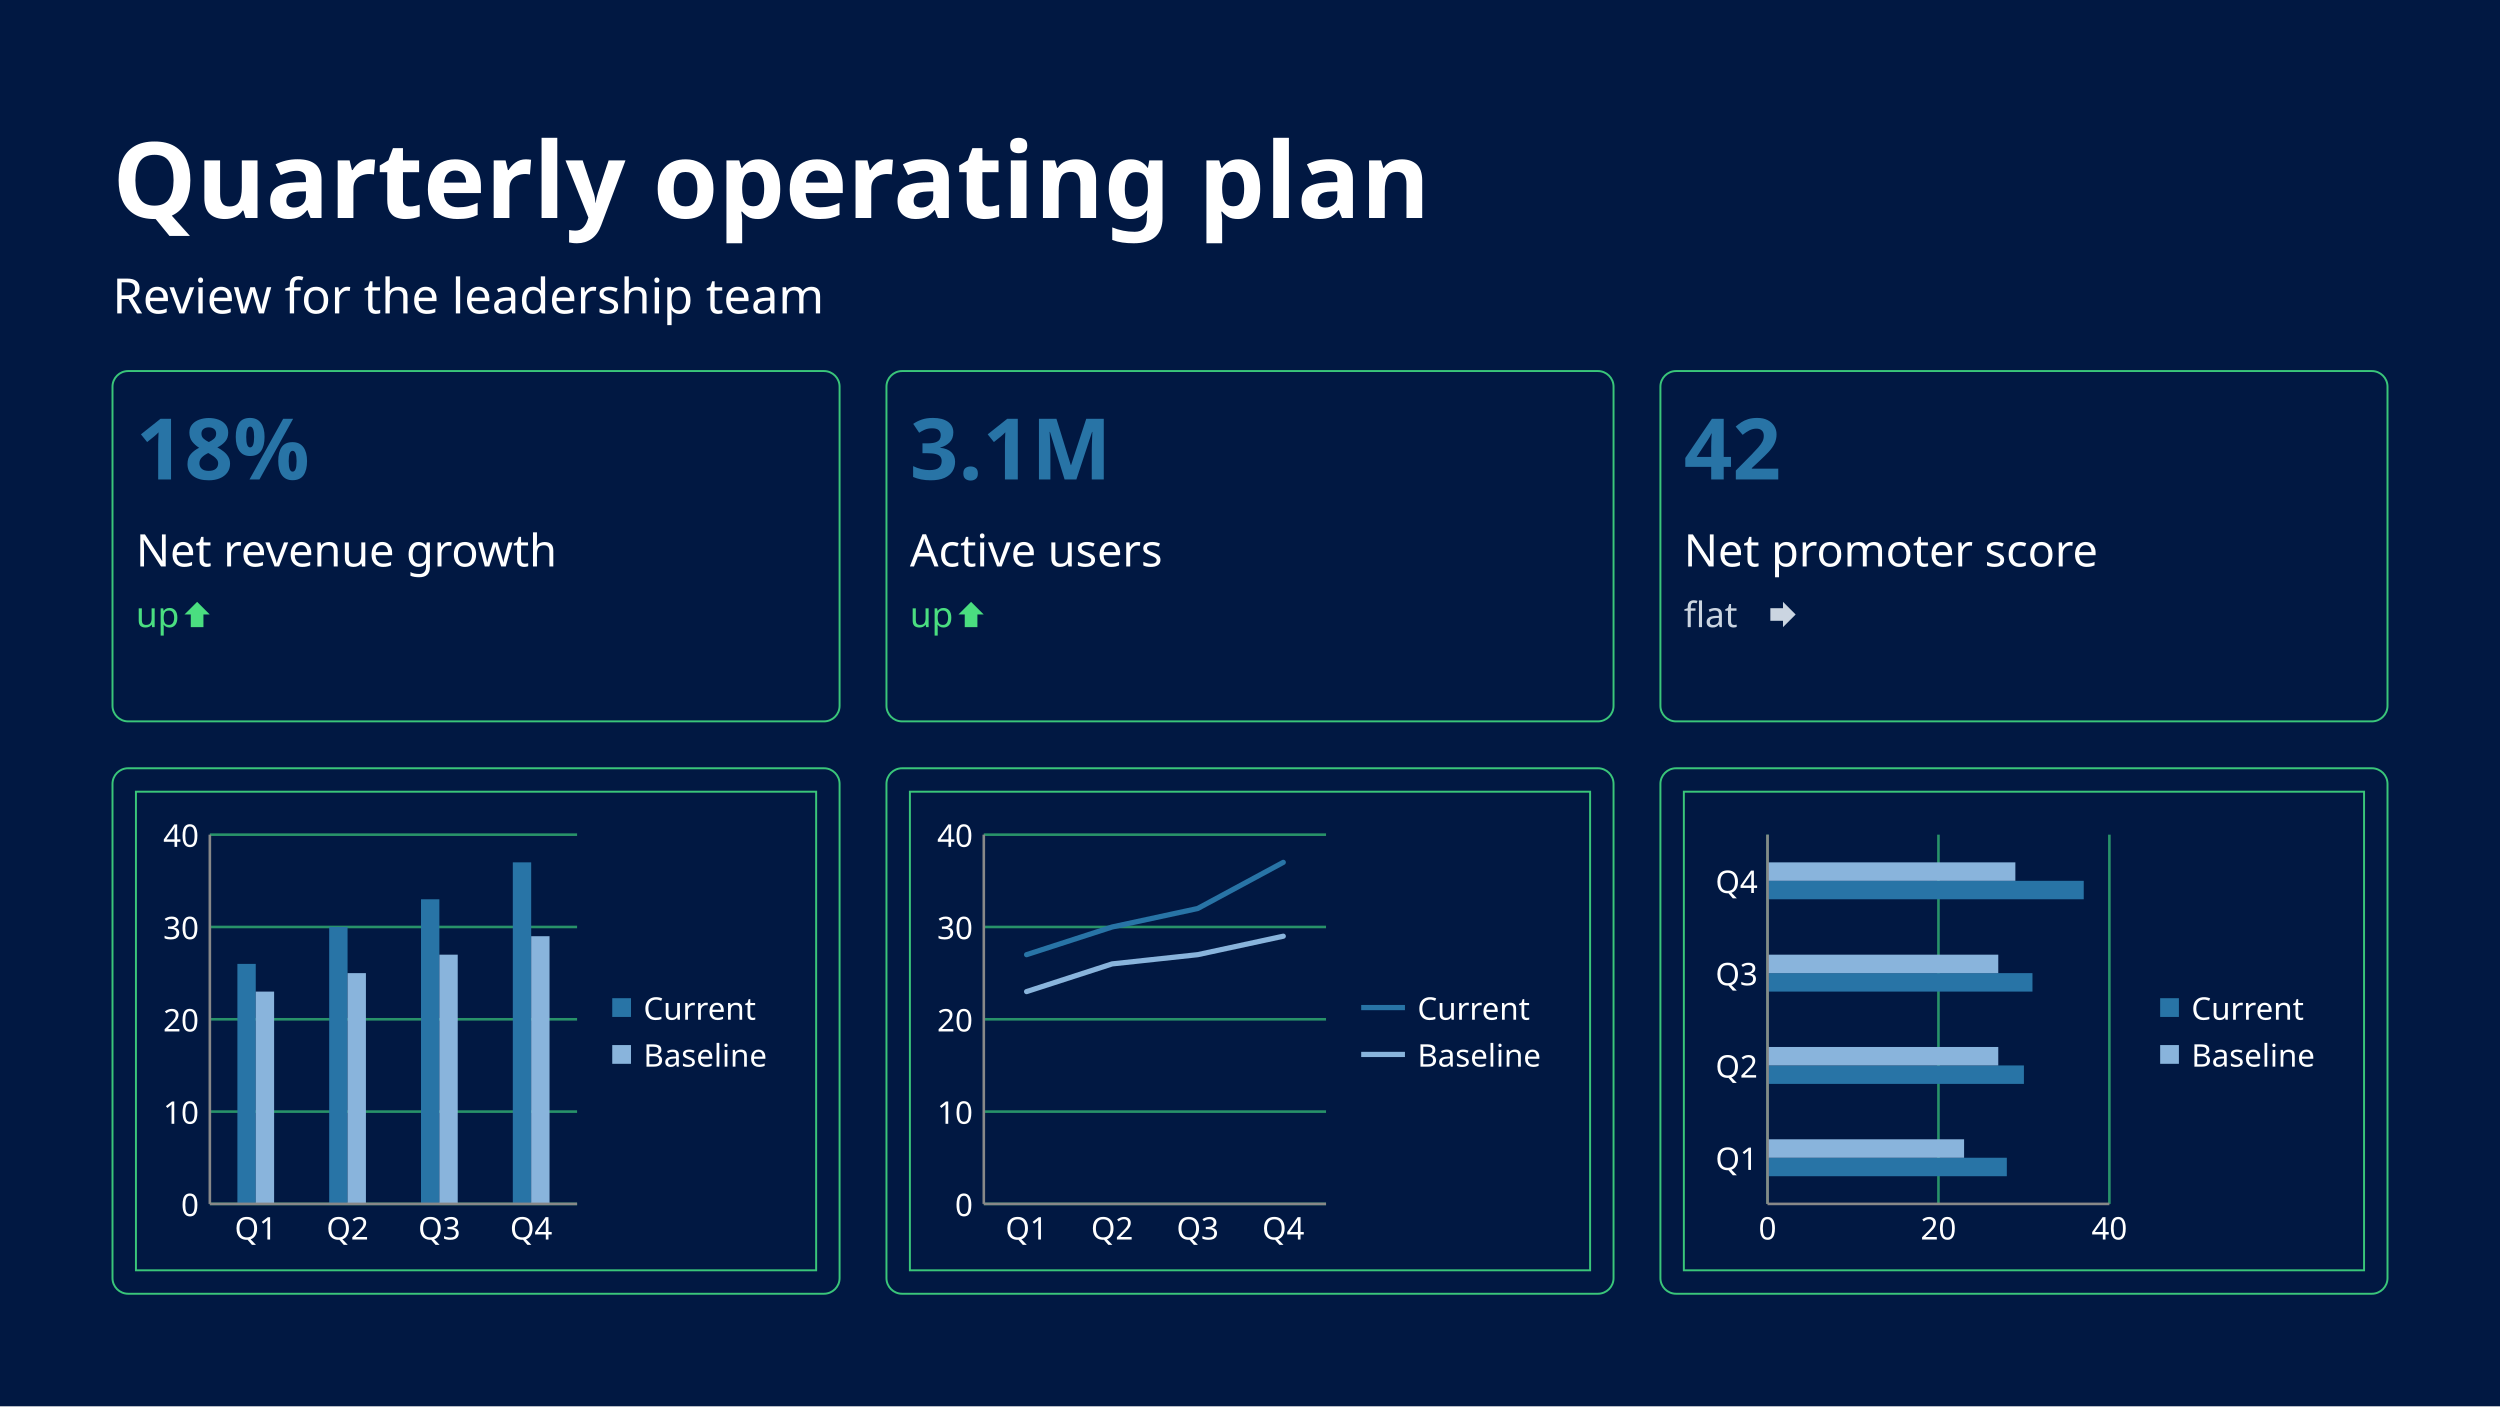
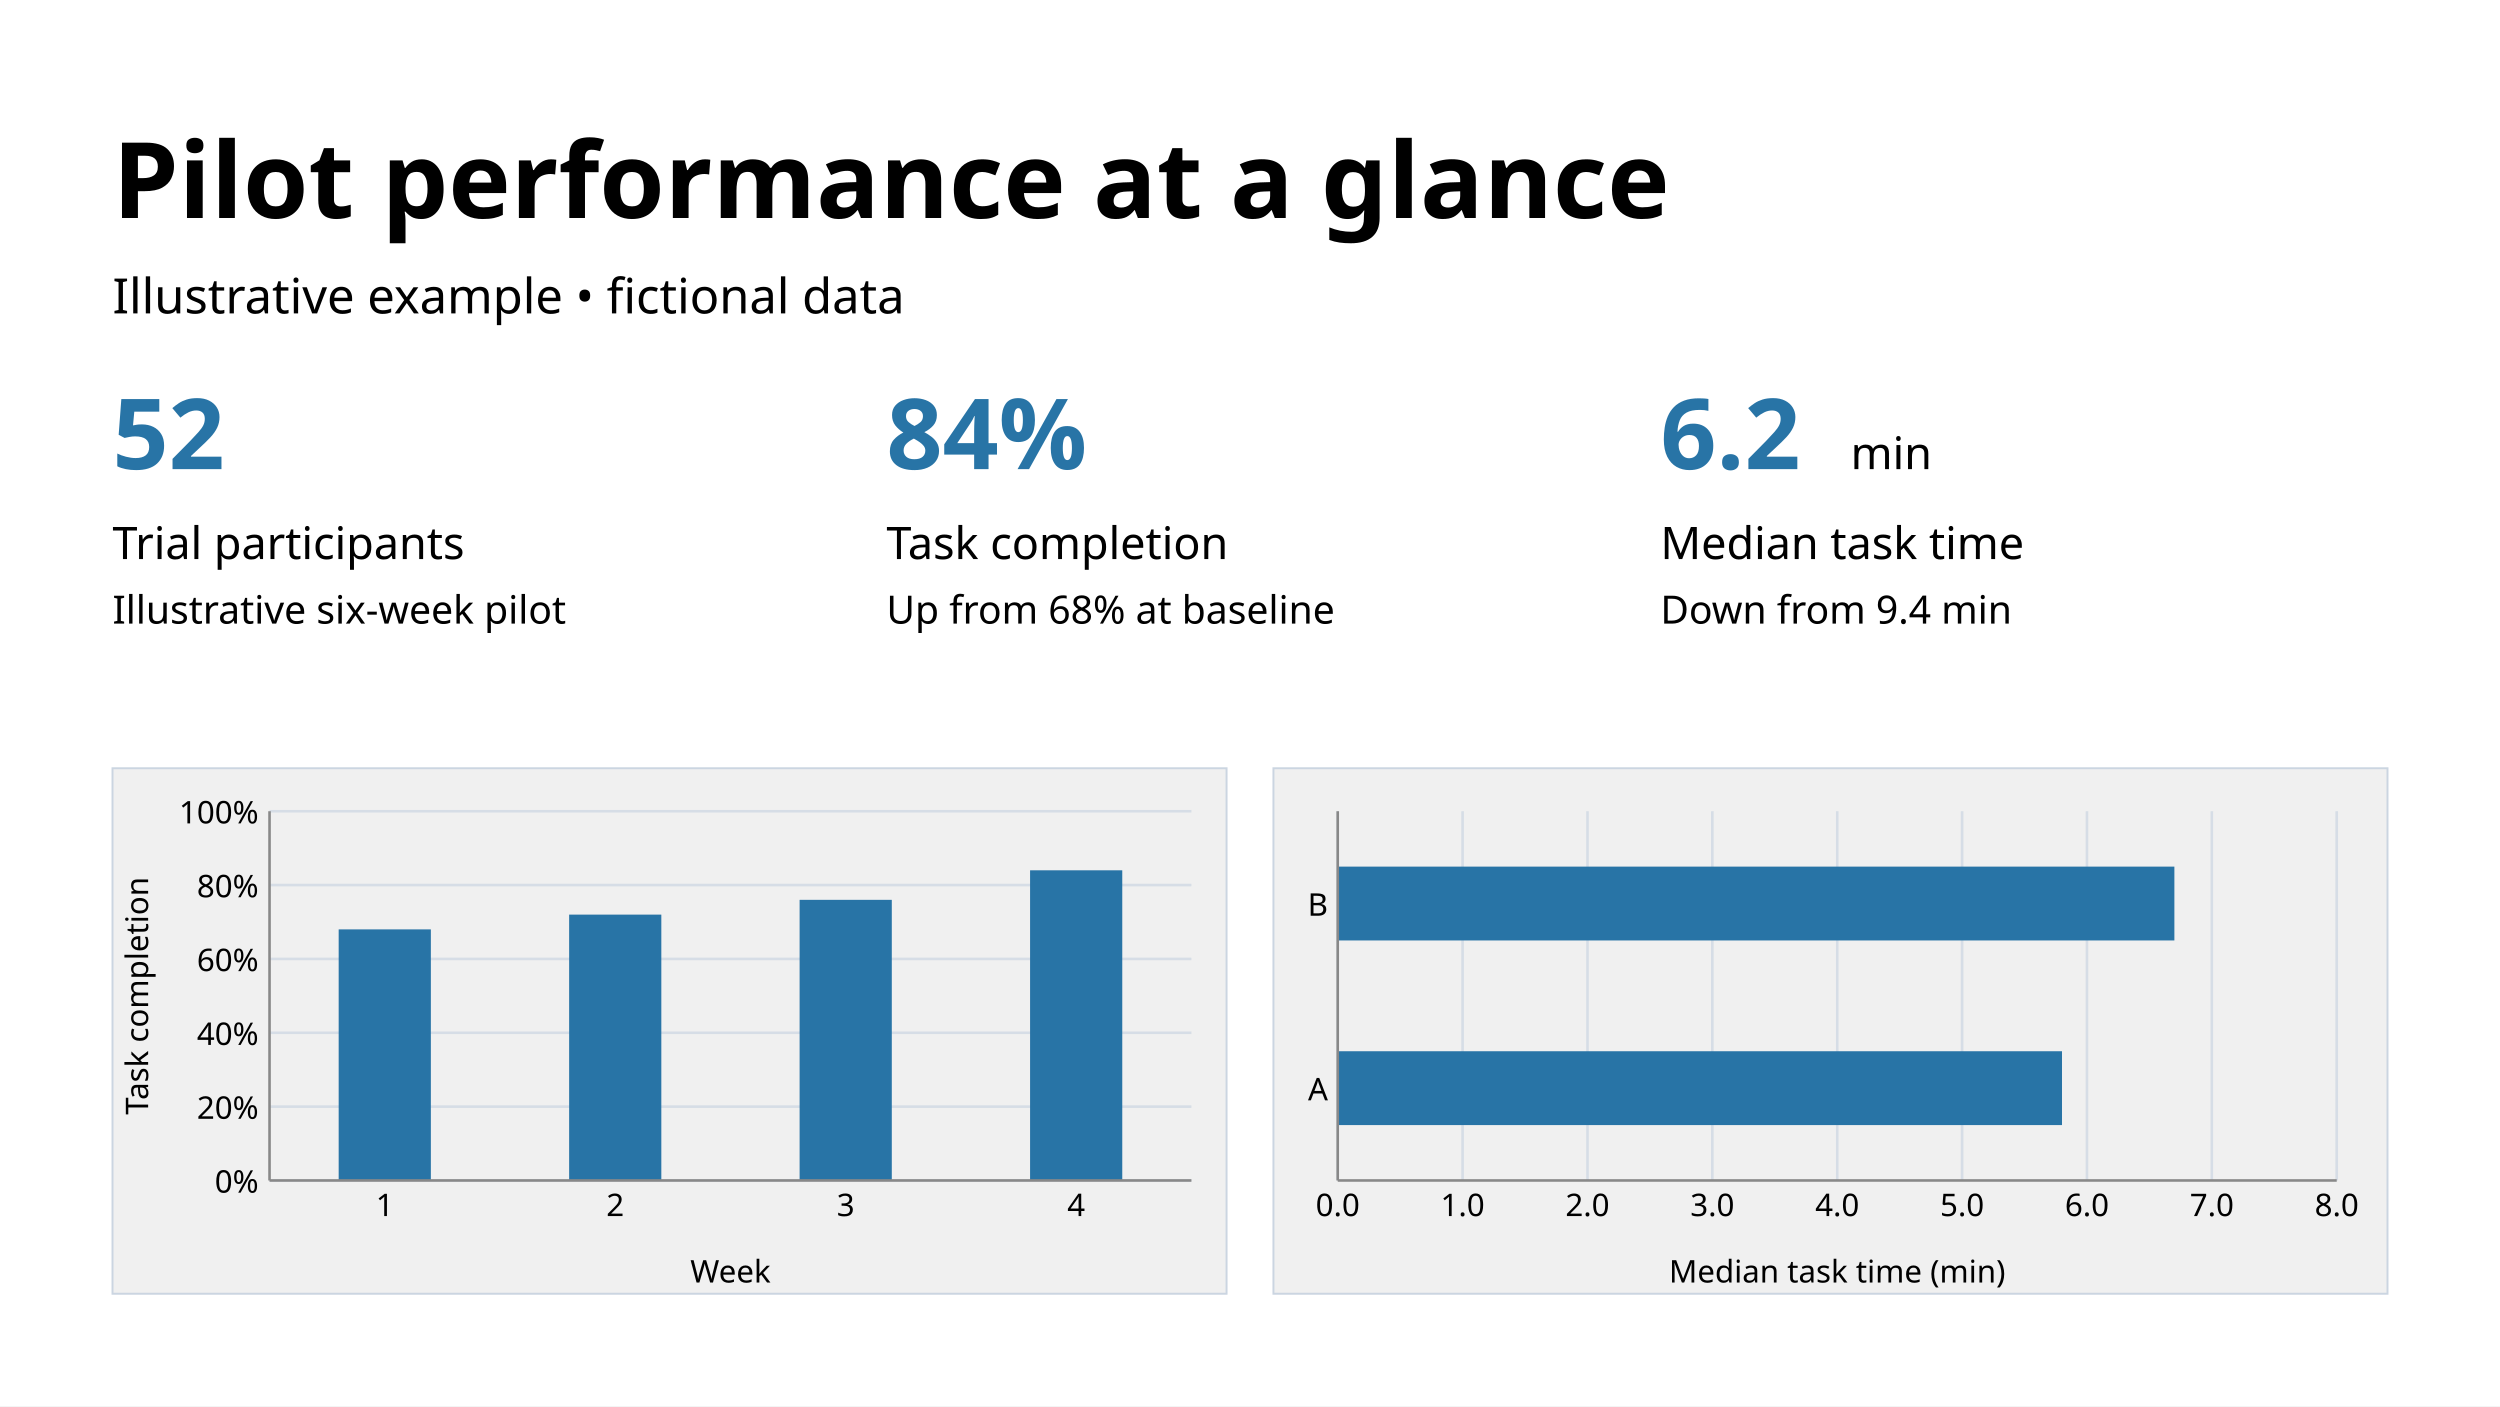
- <svg xmlns="http://www.w3.org/2000/svg" aria-label="Quarterly operating plan" aria-roledescription="slide" height="720" role="group" viewBox="0 0 1280 720" width="1280">
-   <rect aria-hidden="true" fill="#011842" height="720" opacity="1" width="1280" x="0" y="0" />
+ <svg xmlns="http://www.w3.org/2000/svg" aria-label="Pilot performance at a glance" aria-roledescription="slide" height="720" role="group" viewBox="0 0 1280 720" width="1280">
+   <rect aria-hidden="true" fill="#FFFFFF" height="720" opacity="1" width="1280" x="0" y="0" />
  <g>
-     <text fill="#FFFFFF" font-family="Aptos Display, sans-serif" font-size="54" font-weight="700" style="white-space:pre" text-anchor="start" x="57.6" xml:space="preserve" y="111.6">Quarterly operating plan</text>
+     <text fill="#000000" font-family="Aptos Display, sans-serif" font-size="54" font-weight="700" style="white-space:pre" text-anchor="start" x="57.6" xml:space="preserve" y="111.6">Pilot performance at a glance</text>
  </g>
  <g>
-     <text fill="#FFFFFF" font-family="Aptos, sans-serif" font-size="25" font-weight="400" style="white-space:pre" text-anchor="start" x="57.6" xml:space="preserve" y="160.48">Review for the leadership team</text>
+     <text fill="#000000" font-family="Aptos, sans-serif" font-size="25" font-weight="400" style="white-space:pre" text-anchor="start" x="57.6" xml:space="preserve" y="160.48">Illustrative example • fictional data</text>
  </g>
-   <rect aria-hidden="true" fill="#011842" height="179.368" rx="8" stroke="#3AC67A" width="372.267" x="57.6" y="189.98" />
  <g>
    <g>
-       <text fill="#2874A6" font-family="Aptos Display, sans-serif" font-size="43.493" font-weight="800" style="white-space:pre" text-anchor="start" text-rendering="geometricPrecision" x="69.6" xml:space="preserve" y="245.473">
-         <tspan x="69.6">18%</tspan>
+       <text fill="#2874A6" font-family="Aptos Display, sans-serif" font-size="50.213" font-weight="800" style="white-space:pre" text-anchor="start" text-rendering="geometricPrecision" x="57.6" xml:space="preserve" y="240.193">
+         <tspan x="57.6">52</tspan>
      </text>
    </g>
    <g>
-       <text fill="#FFFFFF" font-family="Aptos, sans-serif" font-size="23" font-weight="500" style="white-space:pre" text-anchor="start" text-rendering="geometricPrecision" x="69.6" xml:space="preserve" y="290.042">
-         <tspan x="69.6">Net revenue growth</tspan>
+       <text fill="#000000" font-family="Aptos, sans-serif" font-size="23" font-weight="500" style="white-space:pre" text-anchor="start" text-rendering="geometricPrecision" x="57.6" xml:space="preserve" y="286.24">
+         <tspan x="57.6">Trial participants</tspan>
      </text>
    </g>
    <g>
-       <text fill="#4ADE80" font-family="Aptos, sans-serif" font-size="18" font-weight="500" style="white-space:pre" text-anchor="start" text-rendering="geometricPrecision" x="69.6" xml:space="preserve" y="321.102">
-         <tspan x="69.6">up</tspan>
+       <text fill="#000000" font-family="Aptos, sans-serif" font-size="20" font-weight="400" style="white-space:pre" text-anchor="start" text-rendering="geometricPrecision" x="57.6" xml:space="preserve" y="319.3">
+         <tspan x="57.6">Illustrative six-week pilot</tspan>
      </text>
    </g>
-     <g aria-label="Trend: up" role="img">
-       <polygon fill="#4ADE80" points="94.44,314.622 100.92,308.142 107.4,314.622 104.16,314.622 104.16,321.102 97.68,321.102 97.68,314.622" />
-     </g>
  </g>
-   <rect aria-hidden="true" fill="#011842" height="179.368" rx="8" stroke="#3AC67A" width="372.267" x="453.867" y="189.98" />
  <g>
    <g>
-       <text fill="#2874A6" font-family="Aptos Display, sans-serif" font-size="43.493" font-weight="800" style="white-space:pre" text-anchor="start" text-rendering="geometricPrecision" x="465.867" xml:space="preserve" y="245.473">
-         <tspan x="465.867">3.1M</tspan>
+       <text fill="#2874A6" font-family="Aptos Display, sans-serif" font-size="50.213" font-weight="800" style="white-space:pre" text-anchor="start" text-rendering="geometricPrecision" x="453.867" xml:space="preserve" y="240.193">
+         <tspan x="453.867">84%</tspan>
      </text>
    </g>
    <g>
-       <text fill="#FFFFFF" font-family="Aptos, sans-serif" font-size="23" font-weight="500" style="white-space:pre" text-anchor="start" text-rendering="geometricPrecision" x="465.867" xml:space="preserve" y="290.042">
-         <tspan x="465.867">Active users</tspan>
+       <text fill="#000000" font-family="Aptos, sans-serif" font-size="23" font-weight="500" style="white-space:pre" text-anchor="start" text-rendering="geometricPrecision" x="453.867" xml:space="preserve" y="286.24">
+         <tspan x="453.867">Task completion</tspan>
      </text>
    </g>
    <g>
-       <text fill="#4ADE80" font-family="Aptos, sans-serif" font-size="18" font-weight="500" style="white-space:pre" text-anchor="start" text-rendering="geometricPrecision" x="465.867" xml:space="preserve" y="321.102">
-         <tspan x="465.867">up</tspan>
+       <text fill="#000000" font-family="Aptos, sans-serif" font-size="20" font-weight="400" style="white-space:pre" text-anchor="start" text-rendering="geometricPrecision" x="453.867" xml:space="preserve" y="319.3">
+         <tspan x="453.867">Up from 68% at baseline</tspan>
      </text>
    </g>
-     <g aria-label="Trend: up" role="img">
-       <polygon fill="#4ADE80" points="490.707,314.622 497.187,308.142 503.667,314.622 500.427,314.622 500.427,321.102 493.947,321.102 493.947,314.622" />
-     </g>
  </g>
-   <rect aria-hidden="true" fill="#011842" height="179.368" rx="8" stroke="#3AC67A" width="372.267" x="850.133" y="189.98" />
  <g>
    <g>
-       <text fill="#2874A6" font-family="Aptos Display, sans-serif" font-size="43.493" font-weight="800" style="white-space:pre" text-anchor="start" text-rendering="geometricPrecision" x="862.133" xml:space="preserve" y="245.473">
-         <tspan x="862.133">42</tspan>
+       <text fill="#2874A6" font-family="Aptos Display, sans-serif" font-size="50.213" font-weight="800" style="white-space:pre" text-anchor="start" text-rendering="geometricPrecision" x="850.133" xml:space="preserve" y="240.193">
+         <tspan x="850.133">6.2</tspan>
      </text>
    </g>
    <g>
-       <text fill="#FFFFFF" font-family="Aptos, sans-serif" font-size="23" font-weight="500" style="white-space:pre" text-anchor="start" text-rendering="geometricPrecision" x="862.133" xml:space="preserve" y="290.042">
-         <tspan x="862.133">Net promoter score</tspan>
+       <text fill="#000000" font-family="Aptos, sans-serif" font-size="23" font-weight="500" style="white-space:pre" text-anchor="start" text-rendering="geometricPrecision" x="947.513" xml:space="preserve" y="240.193">
+         <tspan x="947.513">min</tspan>
      </text>
    </g>
    <g>
-       <text fill="#CBD5E1" font-family="Aptos, sans-serif" font-size="18" font-weight="500" style="white-space:pre" text-anchor="start" text-rendering="geometricPrecision" x="862.133" xml:space="preserve" y="321.102">
-         <tspan x="862.133">flat</tspan>
+       <text fill="#000000" font-family="Aptos, sans-serif" font-size="23" font-weight="500" style="white-space:pre" text-anchor="start" text-rendering="geometricPrecision" x="850.133" xml:space="preserve" y="286.24">
+         <tspan x="850.133">Median task time</tspan>
      </text>
    </g>
-     <g aria-label="Trend: flat" role="img">
-       <polygon fill="#CBD5E1" points="906.413,311.382 912.893,311.382 912.893,308.142 919.373,314.622 912.893,321.102 912.893,317.862 906.413,317.862" />
+     <g>
+       <text fill="#000000" font-family="Aptos, sans-serif" font-size="20" font-weight="400" style="white-space:pre" text-anchor="start" text-rendering="geometricPrecision" x="850.133" xml:space="preserve" y="319.3">
+         <tspan x="850.133">Down from 9.4 min</tspan>
+       </text>
    </g>
  </g>
-   <rect aria-hidden="true" fill="#011842" height="269.052" rx="8" stroke="#3AC67A" width="372.267" x="57.6" y="393.348" />
  <g>
-     <rect fill="#011842" height="245.052" stroke="#3AC67A" stroke-width="1" width="348.267" x="69.6" y="405.348" />
-     <rect fill="#2874A6" height="9.6" width="9.6" x="313.467" y="511.074" />
+     <rect fill="#F0F0F0" height="269.052" stroke="#CBD5E1" stroke-width="1" width="570.4" x="57.6" y="393.348" />
    <g>
-       <text fill="#FFFFFF" font-family="Aptos, sans-serif" font-size="16" font-weight="400" style="white-space:pre" text-anchor="start" x="329.467" xml:space="preserve" y="522.114">Current</text>
-     </g>
-     <rect fill="#89B4DC" height="9.6" width="9.6" x="313.467" y="535.074" />
-     <g>
-       <text fill="#FFFFFF" font-family="Aptos, sans-serif" font-size="16" font-weight="400" style="white-space:pre" text-anchor="start" x="329.467" xml:space="preserve" y="546.114">Baseline</text>
+       <text fill="#000000" font-family="Aptos, sans-serif" font-size="16" font-weight="400" style="white-space:pre" text-anchor="middle" x="197" xml:space="preserve" y="622.64">1</text>
    </g>
    <g>
-       <text fill="#FFFFFF" font-family="Aptos, sans-serif" font-size="16" font-weight="400" style="white-space:pre" text-anchor="middle" x="130.943" xml:space="preserve" y="634.64">Q1</text>
+       <text fill="#000000" font-family="Aptos, sans-serif" font-size="16" font-weight="400" style="white-space:pre" text-anchor="middle" x="315" xml:space="preserve" y="622.64">2</text>
    </g>
    <g>
-       <text fill="#FFFFFF" font-family="Aptos, sans-serif" font-size="16" font-weight="400" style="white-space:pre" text-anchor="middle" x="177.95" xml:space="preserve" y="634.64">Q2</text>
+       <text fill="#000000" font-family="Aptos, sans-serif" font-size="16" font-weight="400" style="white-space:pre" text-anchor="middle" x="433" xml:space="preserve" y="622.64">3</text>
    </g>
    <g>
-       <text fill="#FFFFFF" font-family="Aptos, sans-serif" font-size="16" font-weight="400" style="white-space:pre" text-anchor="middle" x="224.957" xml:space="preserve" y="634.64">Q3</text>
+       <text fill="#000000" font-family="Aptos, sans-serif" font-size="16" font-weight="400" style="white-space:pre" text-anchor="middle" x="551" xml:space="preserve" y="622.64">4</text>
+     </g>
+     <line stroke="#CBD5E1" stroke-opacity="0.7" stroke-width="1.333" x1="138" x2="610" y1="604.4" y2="604.4" />
+     <g>
+       <text fill="#000000" font-family="Aptos, sans-serif" font-size="16" font-weight="400" style="white-space:pre" text-anchor="end" x="132.4" xml:space="preserve" y="610.64">0%</text>
+     </g>
+     <line stroke="#CBD5E1" stroke-opacity="0.7" stroke-width="1.333" x1="138" x2="610" y1="566.59" y2="566.59" />
+     <g>
+       <text fill="#000000" font-family="Aptos, sans-serif" font-size="16" font-weight="400" style="white-space:pre" text-anchor="end" x="132.4" xml:space="preserve" y="572.83">20%</text>
+     </g>
+     <line stroke="#CBD5E1" stroke-opacity="0.7" stroke-width="1.333" x1="138" x2="610" y1="528.779" y2="528.779" />
+     <g>
+       <text fill="#000000" font-family="Aptos, sans-serif" font-size="16" font-weight="400" style="white-space:pre" text-anchor="end" x="132.4" xml:space="preserve" y="535.019">40%</text>
+     </g>
+     <line stroke="#CBD5E1" stroke-opacity="0.7" stroke-width="1.333" x1="138" x2="610" y1="490.969" y2="490.969" />
+     <g>
+       <text fill="#000000" font-family="Aptos, sans-serif" font-size="16" font-weight="400" style="white-space:pre" text-anchor="end" x="132.4" xml:space="preserve" y="497.209">60%</text>
+     </g>
+     <line stroke="#CBD5E1" stroke-opacity="0.7" stroke-width="1.333" x1="138" x2="610" y1="453.158" y2="453.158" />
+     <g>
+       <text fill="#000000" font-family="Aptos, sans-serif" font-size="16" font-weight="400" style="white-space:pre" text-anchor="end" x="132.4" xml:space="preserve" y="459.398">80%</text>
+     </g>
+     <line stroke="#CBD5E1" stroke-opacity="0.7" stroke-width="1.333" x1="138" x2="610" y1="415.348" y2="415.348" />
+     <g>
+       <text fill="#000000" font-family="Aptos, sans-serif" font-size="16" font-weight="400" style="white-space:pre" text-anchor="end" x="132.4" xml:space="preserve" y="421.588">100%</text>
+     </g>
+     <rect fill="#2874A6" height="128.555" width="47.2" x="173.4" y="475.845" />
+     <rect fill="#2874A6" height="136.117" width="47.2" x="291.4" y="468.283" />
+     <rect fill="#2874A6" height="143.68" width="47.2" x="409.4" y="460.72" />
+     <rect fill="#2874A6" height="158.804" width="47.2" x="527.4" y="445.596" />
+     <line stroke="#888888" stroke-width="1.333" x1="138" x2="138" y1="415.348" y2="604.4" />
+     <line stroke="#888888" stroke-width="1.333" x1="138" x2="610" y1="604.4" y2="604.4" />
+     <g>
+       <text fill="#000000" font-family="Aptos, sans-serif" font-size="16" font-weight="400" style="white-space:pre" text-anchor="middle" x="374" xml:space="preserve" y="656.64">Week</text>
+     </g>
+     <g transform="rotate(-90 69.6 509.874)">
+       <g>
+         <text fill="#000000" font-family="Aptos, sans-serif" font-size="16" font-weight="400" style="white-space:pre" text-anchor="middle" x="69.6" xml:space="preserve" y="516.114">Task completion</text>
+       </g>
+     </g>
+   </g>
+   <g>
+     <rect fill="#F0F0F0" height="269.052" stroke="#CBD5E1" stroke-width="1" width="570.4" x="652" y="393.348" />
+     <g>
+       <text fill="#000000" font-family="Aptos, sans-serif" font-size="16" font-weight="400" style="white-space:pre" text-anchor="end" x="679.92" xml:space="preserve" y="563.377">A</text>
    </g>
    <g>
-       <text fill="#FFFFFF" font-family="Aptos, sans-serif" font-size="16" font-weight="400" style="white-space:pre" text-anchor="middle" x="271.963" xml:space="preserve" y="634.64">Q4</text>
+       <text fill="#000000" font-family="Aptos, sans-serif" font-size="16" font-weight="400" style="white-space:pre" text-anchor="end" x="679.92" xml:space="preserve" y="468.851">B</text>
    </g>
-     <line stroke="#3AC67A" stroke-opacity="0.7" stroke-width="1.333" x1="107.44" x2="295.467" y1="616.4" y2="616.4" />
+     <line stroke="#CBD5E1" stroke-opacity="0.7" stroke-width="1.333" x1="684.92" x2="684.92" y1="415.348" y2="604.4" />
    <g>
-       <text fill="#FFFFFF" font-family="Aptos, sans-serif" font-size="16" font-weight="400" style="white-space:pre" text-anchor="end" x="101.84" xml:space="preserve" y="622.64">0</text>
+       <text fill="#000000" font-family="Aptos, sans-serif" font-size="16" font-weight="400" style="white-space:pre" text-anchor="middle" x="684.92" xml:space="preserve" y="622.64">0.0</text>
    </g>
-     <line stroke="#3AC67A" stroke-opacity="0.7" stroke-width="1.333" x1="107.44" x2="295.467" y1="569.137" y2="569.137" />
+     <line stroke="#CBD5E1" stroke-opacity="0.7" stroke-width="1.333" x1="748.855" x2="748.855" y1="415.348" y2="604.4" />
    <g>
-       <text fill="#FFFFFF" font-family="Aptos, sans-serif" font-size="16" font-weight="400" style="white-space:pre" text-anchor="end" x="101.84" xml:space="preserve" y="575.377">10</text>
+       <text fill="#000000" font-family="Aptos, sans-serif" font-size="16" font-weight="400" style="white-space:pre" text-anchor="middle" x="748.855" xml:space="preserve" y="622.64">1.0</text>
    </g>
-     <line stroke="#3AC67A" stroke-opacity="0.7" stroke-width="1.333" x1="107.44" x2="295.467" y1="521.874" y2="521.874" />
+     <line stroke="#CBD5E1" stroke-opacity="0.7" stroke-width="1.333" x1="812.79" x2="812.79" y1="415.348" y2="604.4" />
    <g>
-       <text fill="#FFFFFF" font-family="Aptos, sans-serif" font-size="16" font-weight="400" style="white-space:pre" text-anchor="end" x="101.84" xml:space="preserve" y="528.114">20</text>
+       <text fill="#000000" font-family="Aptos, sans-serif" font-size="16" font-weight="400" style="white-space:pre" text-anchor="middle" x="812.79" xml:space="preserve" y="622.64">2.0</text>
    </g>
-     <line stroke="#3AC67A" stroke-opacity="0.7" stroke-width="1.333" x1="107.44" x2="295.467" y1="474.611" y2="474.611" />
+     <line stroke="#CBD5E1" stroke-opacity="0.7" stroke-width="1.333" x1="876.725" x2="876.725" y1="415.348" y2="604.4" />
    <g>
-       <text fill="#FFFFFF" font-family="Aptos, sans-serif" font-size="16" font-weight="400" style="white-space:pre" text-anchor="end" x="101.84" xml:space="preserve" y="480.851">30</text>
+       <text fill="#000000" font-family="Aptos, sans-serif" font-size="16" font-weight="400" style="white-space:pre" text-anchor="middle" x="876.725" xml:space="preserve" y="622.64">3.0</text>
    </g>
-     <line stroke="#3AC67A" stroke-opacity="0.7" stroke-width="1.333" x1="107.44" x2="295.467" y1="427.348" y2="427.348" />
+     <line stroke="#CBD5E1" stroke-opacity="0.7" stroke-width="1.333" x1="940.66" x2="940.66" y1="415.348" y2="604.4" />
    <g>
-       <text fill="#FFFFFF" font-family="Aptos, sans-serif" font-size="16" font-weight="400" style="white-space:pre" text-anchor="end" x="101.84" xml:space="preserve" y="433.588">40</text>
+       <text fill="#000000" font-family="Aptos, sans-serif" font-size="16" font-weight="400" style="white-space:pre" text-anchor="middle" x="940.66" xml:space="preserve" y="622.64">4.0</text>
    </g>
-     <rect fill="#2874A6" height="122.884" width="9.401" x="121.542" y="493.516" />
-     <rect fill="#2874A6" height="141.789" width="9.401" x="168.549" y="474.611" />
-     <rect fill="#2874A6" height="155.968" width="9.401" x="215.555" y="460.432" />
-     <rect fill="#2874A6" height="174.873" width="9.401" x="262.562" y="441.527" />
-     <rect fill="#89B4DC" height="108.705" width="9.401" x="130.943" y="507.695" />
-     <rect fill="#89B4DC" height="118.157" width="9.401" x="177.95" y="498.243" />
-     <rect fill="#89B4DC" height="127.61" width="9.401" x="224.957" y="488.79" />
-     <rect fill="#89B4DC" height="137.063" width="9.401" x="271.963" y="479.337" />
-     <line stroke="#888888" stroke-width="1.333" x1="107.44" x2="107.44" y1="427.348" y2="616.4" />
-     <line stroke="#888888" stroke-width="1.333" x1="107.44" x2="295.467" y1="616.4" y2="616.4" />
-   </g>
-   <rect aria-hidden="true" fill="#011842" height="269.052" rx="8" stroke="#3AC67A" width="372.267" x="453.867" y="393.348" />
-   <g>
-     <rect fill="#011842" height="245.052" stroke="#3AC67A" stroke-width="1" width="348.267" x="465.867" y="405.348" />
-     <polyline fill="none" points="696.933,515.874 719.333,515.874" stroke="#2874A6" stroke-width="2.667" />
+     <line stroke="#CBD5E1" stroke-opacity="0.7" stroke-width="1.333" x1="1004.595" x2="1004.595" y1="415.348" y2="604.4" />
    <g>
-       <text fill="#FFFFFF" font-family="Aptos, sans-serif" font-size="16" font-weight="400" style="white-space:pre" text-anchor="start" x="725.733" xml:space="preserve" y="522.114">Current</text>
+       <text fill="#000000" font-family="Aptos, sans-serif" font-size="16" font-weight="400" style="white-space:pre" text-anchor="middle" x="1004.595" xml:space="preserve" y="622.64">5.0</text>
    </g>
-     <polyline fill="none" points="696.933,539.874 719.333,539.874" stroke="#89B4DC" stroke-width="2.667" />
+     <line stroke="#CBD5E1" stroke-opacity="0.7" stroke-width="1.333" x1="1068.53" x2="1068.53" y1="415.348" y2="604.4" />
    <g>
-       <text fill="#FFFFFF" font-family="Aptos, sans-serif" font-size="16" font-weight="400" style="white-space:pre" text-anchor="start" x="725.733" xml:space="preserve" y="546.114">Baseline</text>
+       <text fill="#000000" font-family="Aptos, sans-serif" font-size="16" font-weight="400" style="white-space:pre" text-anchor="middle" x="1068.53" xml:space="preserve" y="622.64">6.0</text>
    </g>
+     <line stroke="#CBD5E1" stroke-opacity="0.7" stroke-width="1.333" x1="1132.465" x2="1132.465" y1="415.348" y2="604.4" />
    <g>
-       <text fill="#FFFFFF" font-family="Aptos, sans-serif" font-size="16" font-weight="400" style="white-space:pre" text-anchor="middle" x="525.61" xml:space="preserve" y="634.64">Q1</text>
+       <text fill="#000000" font-family="Aptos, sans-serif" font-size="16" font-weight="400" style="white-space:pre" text-anchor="middle" x="1132.465" xml:space="preserve" y="622.64">7.0</text>
    </g>
+     <line stroke="#CBD5E1" stroke-opacity="0.7" stroke-width="1.333" x1="1196.4" x2="1196.4" y1="415.348" y2="604.4" />
    <g>
-       <text fill="#FFFFFF" font-family="Aptos, sans-serif" font-size="16" font-weight="400" style="white-space:pre" text-anchor="middle" x="569.417" xml:space="preserve" y="634.64">Q2</text>
+       <text fill="#000000" font-family="Aptos, sans-serif" font-size="16" font-weight="400" style="white-space:pre" text-anchor="middle" x="1196.4" xml:space="preserve" y="622.64">8.0</text>
    </g>
+     <rect fill="#2874A6" height="37.81" width="370.823" x="684.92" y="538.232" />
+     <rect fill="#2874A6" height="37.81" width="428.365" x="684.92" y="443.706" />
+     <line stroke="#888888" stroke-width="1.333" x1="684.92" x2="684.92" y1="415.348" y2="604.4" />
+     <line stroke="#888888" stroke-width="1.333" x1="684.92" x2="1196.4" y1="604.4" y2="604.4" />
    <g>
-       <text fill="#FFFFFF" font-family="Aptos, sans-serif" font-size="16" font-weight="400" style="white-space:pre" text-anchor="middle" x="613.223" xml:space="preserve" y="634.64">Q3</text>
+       <text fill="#000000" font-family="Aptos, sans-serif" font-size="16" font-weight="400" style="white-space:pre" text-anchor="middle" x="940.66" xml:space="preserve" y="656.64">Median task time (min)</text>
    </g>
-     <g>
-       <text fill="#FFFFFF" font-family="Aptos, sans-serif" font-size="16" font-weight="400" style="white-space:pre" text-anchor="middle" x="657.03" xml:space="preserve" y="634.64">Q4</text>
-     </g>
-     <line stroke="#3AC67A" stroke-opacity="0.7" stroke-width="1.333" x1="503.707" x2="678.933" y1="616.4" y2="616.4" />
-     <g>
-       <text fill="#FFFFFF" font-family="Aptos, sans-serif" font-size="16" font-weight="400" style="white-space:pre" text-anchor="end" x="498.107" xml:space="preserve" y="622.64">0</text>
-     </g>
-     <line stroke="#3AC67A" stroke-opacity="0.7" stroke-width="1.333" x1="503.707" x2="678.933" y1="569.137" y2="569.137" />
-     <g>
-       <text fill="#FFFFFF" font-family="Aptos, sans-serif" font-size="16" font-weight="400" style="white-space:pre" text-anchor="end" x="498.107" xml:space="preserve" y="575.377">10</text>
-     </g>
-     <line stroke="#3AC67A" stroke-opacity="0.7" stroke-width="1.333" x1="503.707" x2="678.933" y1="521.874" y2="521.874" />
-     <g>
-       <text fill="#FFFFFF" font-family="Aptos, sans-serif" font-size="16" font-weight="400" style="white-space:pre" text-anchor="end" x="498.107" xml:space="preserve" y="528.114">20</text>
-     </g>
-     <line stroke="#3AC67A" stroke-opacity="0.7" stroke-width="1.333" x1="503.707" x2="678.933" y1="474.611" y2="474.611" />
-     <g>
-       <text fill="#FFFFFF" font-family="Aptos, sans-serif" font-size="16" font-weight="400" style="white-space:pre" text-anchor="end" x="498.107" xml:space="preserve" y="480.851">30</text>
-     </g>
-     <line stroke="#3AC67A" stroke-opacity="0.7" stroke-width="1.333" x1="503.707" x2="678.933" y1="427.348" y2="427.348" />
-     <g>
-       <text fill="#FFFFFF" font-family="Aptos, sans-serif" font-size="16" font-weight="400" style="white-space:pre" text-anchor="end" x="498.107" xml:space="preserve" y="433.588">40</text>
-     </g>
-     <polyline fill="none" points="525.61,488.79 569.417,474.611 613.223,465.158 657.03,441.527" stroke="#2874A6" stroke-linecap="round" stroke-linejoin="round" stroke-width="2.667" />
-     <polyline fill="none" points="525.61,507.695 569.417,493.516 613.223,488.79 657.03,479.337" stroke="#89B4DC" stroke-linecap="round" stroke-linejoin="round" stroke-width="2.667" />
-     <line stroke="#888888" stroke-width="1.333" x1="503.707" x2="503.707" y1="427.348" y2="616.4" />
-     <line stroke="#888888" stroke-width="1.333" x1="503.707" x2="678.933" y1="616.4" y2="616.4" />
-   </g>
-   <rect aria-hidden="true" fill="#011842" height="269.052" rx="8" stroke="#3AC67A" width="372.267" x="850.133" y="393.348" />
-   <g>
-     <rect fill="#011842" height="245.052" stroke="#3AC67A" stroke-width="1" width="348.267" x="862.133" y="405.348" />
-     <rect fill="#2874A6" height="9.6" width="9.6" x="1106" y="511.074" />
-     <g>
-       <text fill="#FFFFFF" font-family="Aptos, sans-serif" font-size="16" font-weight="400" style="white-space:pre" text-anchor="start" x="1122" xml:space="preserve" y="522.114">Current</text>
-     </g>
-     <rect fill="#89B4DC" height="9.6" width="9.6" x="1106" y="535.074" />
-     <g>
-       <text fill="#FFFFFF" font-family="Aptos, sans-serif" font-size="16" font-weight="400" style="white-space:pre" text-anchor="start" x="1122" xml:space="preserve" y="546.114">Baseline</text>
-     </g>
-     <g>
-       <text fill="#FFFFFF" font-family="Aptos, sans-serif" font-size="16" font-weight="400" style="white-space:pre" text-anchor="end" x="899.973" xml:space="preserve" y="599.008">Q1</text>
-     </g>
-     <g>
-       <text fill="#FFFFFF" font-family="Aptos, sans-serif" font-size="16" font-weight="400" style="white-space:pre" text-anchor="end" x="899.973" xml:space="preserve" y="551.745">Q2</text>
-     </g>
-     <g>
-       <text fill="#FFFFFF" font-family="Aptos, sans-serif" font-size="16" font-weight="400" style="white-space:pre" text-anchor="end" x="899.973" xml:space="preserve" y="504.482">Q3</text>
-     </g>
-     <g>
-       <text fill="#FFFFFF" font-family="Aptos, sans-serif" font-size="16" font-weight="400" style="white-space:pre" text-anchor="end" x="899.973" xml:space="preserve" y="457.219">Q4</text>
-     </g>
-     <line stroke="#3AC67A" stroke-opacity="0.7" stroke-width="1.333" x1="904.973" x2="904.973" y1="427.348" y2="616.4" />
-     <g>
-       <text fill="#FFFFFF" font-family="Aptos, sans-serif" font-size="16" font-weight="400" style="white-space:pre" text-anchor="middle" x="904.973" xml:space="preserve" y="634.64">0</text>
-     </g>
-     <line stroke="#3AC67A" stroke-opacity="0.7" stroke-width="1.333" x1="992.487" x2="992.487" y1="427.348" y2="616.4" />
-     <g>
-       <text fill="#FFFFFF" font-family="Aptos, sans-serif" font-size="16" font-weight="400" style="white-space:pre" text-anchor="middle" x="992.487" xml:space="preserve" y="634.64">20</text>
-     </g>
-     <line stroke="#3AC67A" stroke-opacity="0.7" stroke-width="1.333" x1="1080" x2="1080" y1="427.348" y2="616.4" />
-     <g>
-       <text fill="#FFFFFF" font-family="Aptos, sans-serif" font-size="16" font-weight="400" style="white-space:pre" text-anchor="middle" x="1080" xml:space="preserve" y="634.64">40</text>
-     </g>
-     <rect fill="#2874A6" height="9.453" width="122.519" x="904.973" y="592.769" />
-     <rect fill="#2874A6" height="9.453" width="131.27" x="904.973" y="545.505" />
-     <rect fill="#2874A6" height="9.453" width="135.646" x="904.973" y="498.243" />
-     <rect fill="#2874A6" height="9.453" width="161.9" x="904.973" y="450.979" />
-     <rect fill="#89B4DC" height="9.453" width="100.64" x="904.973" y="583.316" />
-     <rect fill="#89B4DC" height="9.453" width="118.143" x="904.973" y="536.053" />
-     <rect fill="#89B4DC" height="9.453" width="118.143" x="904.973" y="488.79" />
-     <rect fill="#89B4DC" height="9.453" width="126.894" x="904.973" y="441.527" />
-     <line stroke="#888888" stroke-width="1.333" x1="904.973" x2="904.973" y1="427.348" y2="616.4" />
-     <line stroke="#888888" stroke-width="1.333" x1="904.973" x2="1080" y1="616.4" y2="616.4" />
  </g>
</svg>
